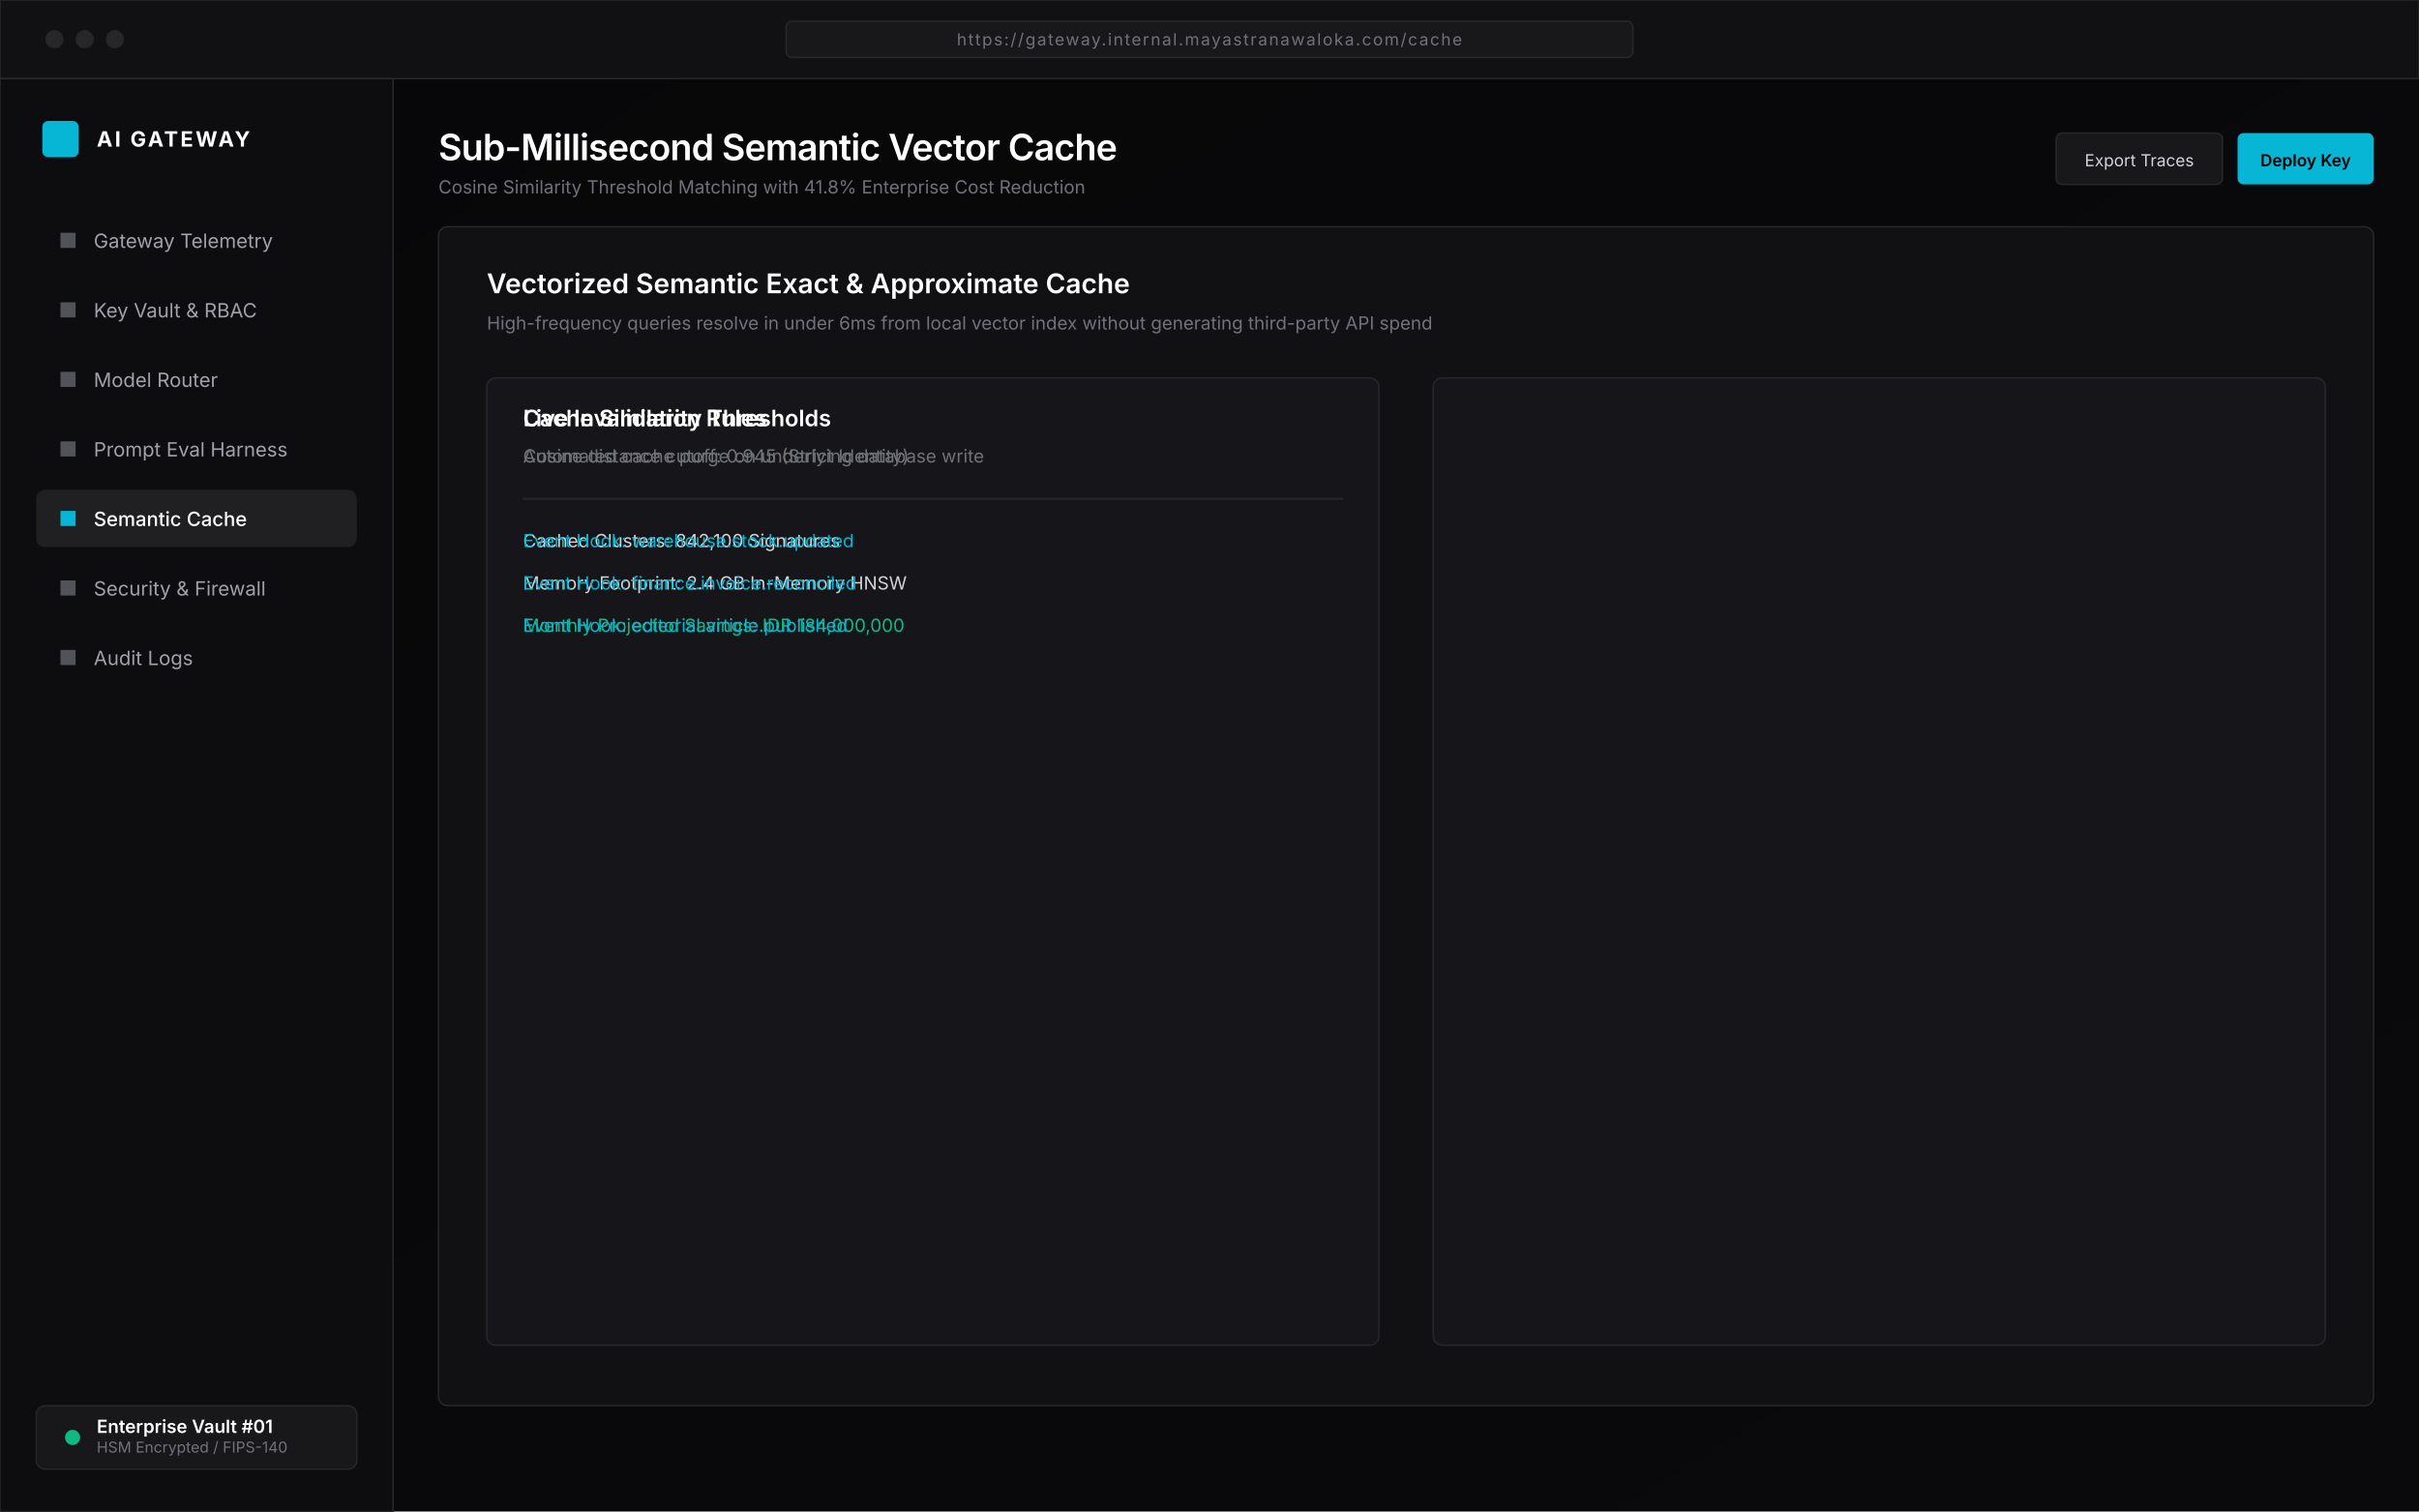
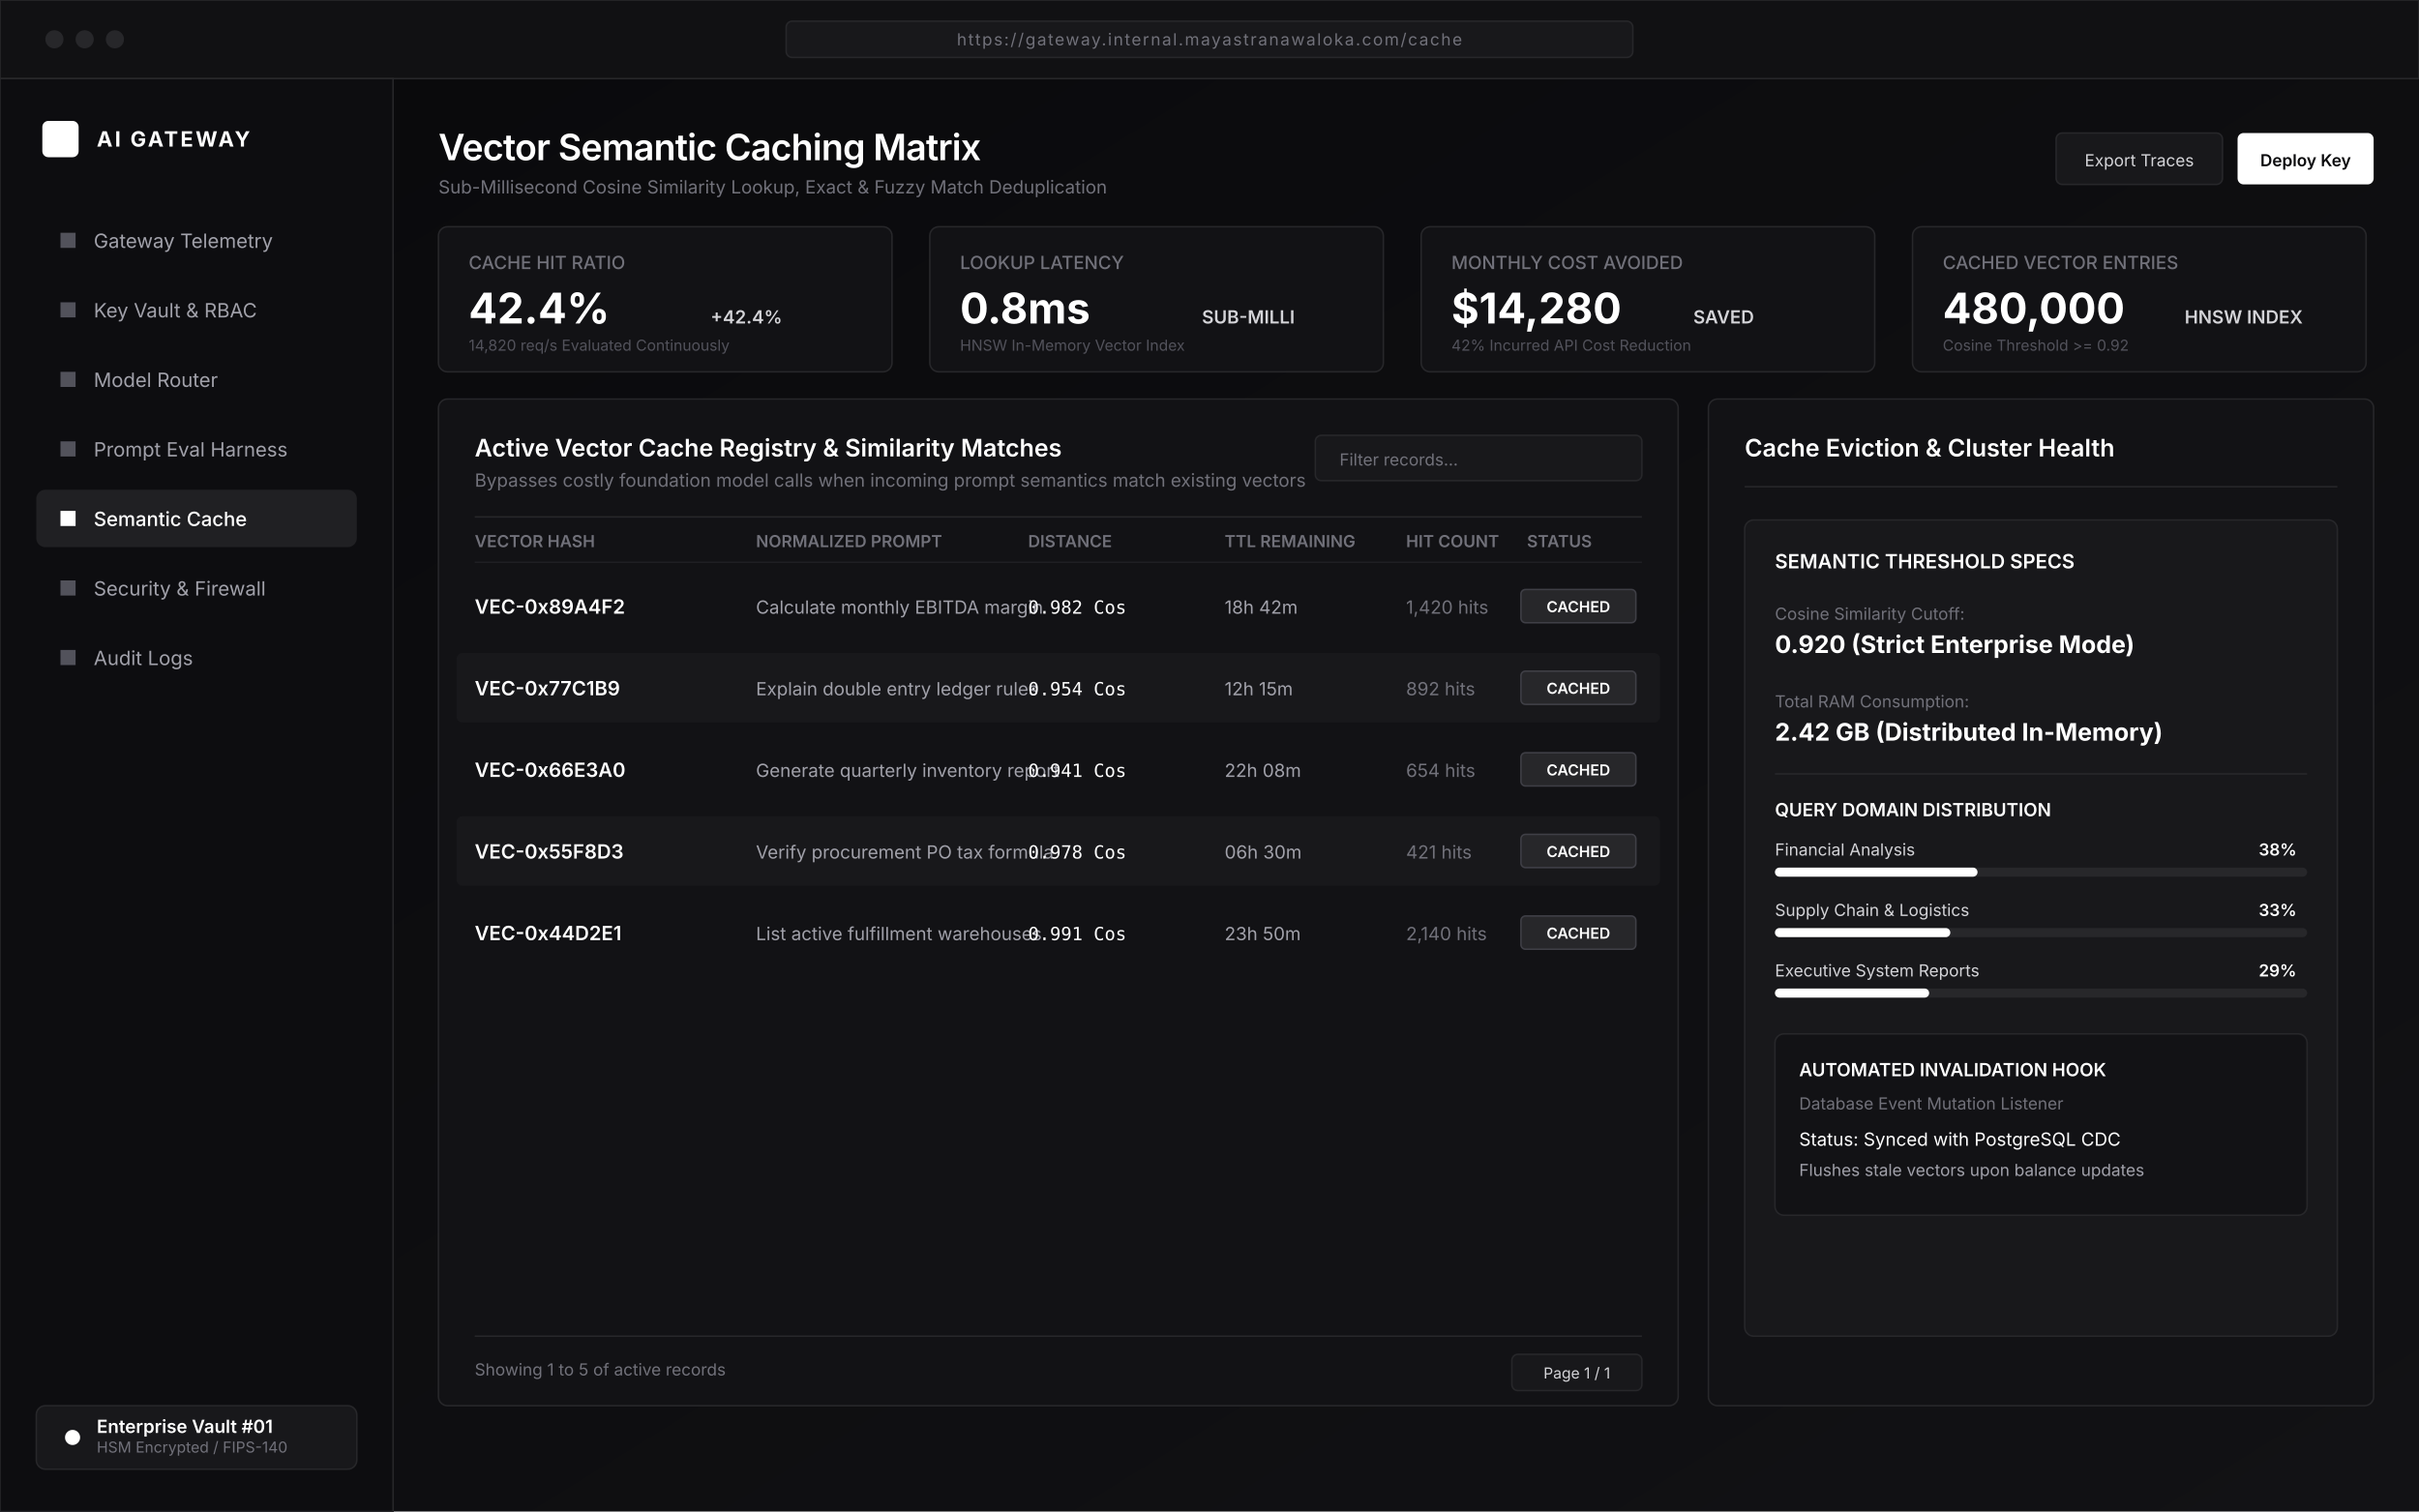
<svg xmlns="http://www.w3.org/2000/svg" viewBox="0 0 1600 1000" width="1600" height="1000">
  <defs>
    <linearGradient id="bgGlow" x1="0" y1="0" x2="1" y2="1">
-       <stop offset="0%" stop-color="#070708" />
-       <stop offset="100%" stop-color="#0a0a0d" />
+       <stop offset="0%" stop-color="#09090b" />
+       <stop offset="100%" stop-color="#121215" />
    </linearGradient>
-     <linearGradient id="cyanGrad" x1="0" y1="0" x2="0" y2="1">
-       <stop offset="0%" stop-color="#06b6d4" stop-opacity="0.3" />
-       <stop offset="100%" stop-color="#06b6d4" stop-opacity="0.0" />
+     <linearGradient id="monoGrad" x1="0" y1="0" x2="0" y2="1">
+       <stop offset="0%" stop-color="#ffffff" stop-opacity="0.18" />
+       <stop offset="100%" stop-color="#ffffff" stop-opacity="0.0" />
    </linearGradient>
  </defs>
  <rect width="1600" height="1000" fill="url(#bgGlow)" />
  <rect width="1600" height="52" fill="#111113" stroke="#27272a" stroke-width="1" />
  <circle cx="36" cy="26" r="6" fill="#27272a" />
  <circle cx="56" cy="26" r="6" fill="#27272a" />
  <circle cx="76" cy="26" r="6" fill="#27272a" />
  <rect x="520" y="14" width="560" height="24" rx="4" fill="#18181b" stroke="#27272a" stroke-width="1" />
  <text x="800" y="30" fill="#71717a" font-family="-apple-system, BlinkMacSystemFont, sans-serif" font-size="11" text-anchor="middle" letter-spacing="1">https://gateway.internal.mayastranawaloka.com/cache</text>
  <rect x="0" y="52" width="260" height="948" fill="#0d0d10" stroke="#27272a" stroke-width="1" />
-   <rect x="28" y="80" width="24" height="24" rx="4" fill="#06b6d4" />
+   <rect x="28" y="80" width="24" height="24" rx="4" fill="#ffffff" />
  <text x="64" y="97" fill="#ffffff" font-family="-apple-system, BlinkMacSystemFont, sans-serif" font-size="14" font-weight="700" letter-spacing="1.5">AI GATEWAY</text>
  <g transform="translate(24, 140)">
    <rect x="16" y="14" width="10" height="10" fill="#52525b" />
    <text x="38" y="24" fill="#a1a1aa" font-family="-apple-system, BlinkMacSystemFont, sans-serif" font-size="13">Gateway Telemetry</text>
    <rect x="16" y="60" width="10" height="10" fill="#52525b" />
    <text x="38" y="70" fill="#a1a1aa" font-family="-apple-system, BlinkMacSystemFont, sans-serif" font-size="13">Key Vault &amp; RBAC</text>
    <rect x="16" y="106" width="10" height="10" fill="#52525b" />
    <text x="38" y="116" fill="#a1a1aa" font-family="-apple-system, BlinkMacSystemFont, sans-serif" font-size="13">Model Router</text>
    <rect x="16" y="152" width="10" height="10" fill="#52525b" />
    <text x="38" y="162" fill="#a1a1aa" font-family="-apple-system, BlinkMacSystemFont, sans-serif" font-size="13">Prompt Eval Harness</text>
    <rect x="0" y="184" width="212" height="38" rx="6" fill="#ffffff" fill-opacity="0.08" />
-     <rect x="16" y="198" width="10" height="10" fill="#06b6d4" />
+     <rect x="16" y="198" width="10" height="10" fill="#ffffff" />
    <text x="38" y="208" fill="#ffffff" font-family="-apple-system, BlinkMacSystemFont, sans-serif" font-size="13" font-weight="500">Semantic Cache</text>
    <rect x="16" y="244" width="10" height="10" fill="#52525b" />
    <text x="38" y="254" fill="#a1a1aa" font-family="-apple-system, BlinkMacSystemFont, sans-serif" font-size="13">Security &amp; Firewall</text>
    <rect x="16" y="290" width="10" height="10" fill="#52525b" />
    <text x="38" y="300" fill="#a1a1aa" font-family="-apple-system, BlinkMacSystemFont, sans-serif" font-size="13">Audit Logs</text>
  </g>
  <rect x="24" y="930" width="212" height="42" rx="6" fill="#18181b" stroke="#27272a" stroke-width="1" />
-   <circle cx="48" cy="951" r="5" fill="#10b981" />
+   <circle cx="48" cy="951" r="5" fill="#ffffff" />
  <text x="64" y="948" fill="#ffffff" font-family="-apple-system, BlinkMacSystemFont, sans-serif" font-size="12" font-weight="600">Enterprise Vault #01</text>
  <text x="64" y="961" fill="#71717a" font-family="-apple-system, BlinkMacSystemFont, sans-serif" font-size="10">HSM Encrypted / FIPS-140</text>
  <g transform="translate(290, 80)">
-     <text x="0" y="26" fill="#ffffff" font-family="-apple-system, BlinkMacSystemFont, sans-serif" font-size="24" font-weight="600" letter-spacing="-0.5">Sub-Millisecond Semantic Vector Cache</text>
-     <text x="0" y="48" fill="#71717a" font-family="-apple-system, BlinkMacSystemFont, sans-serif" font-size="12">Cosine Similarity Threshold Matching with 41.8% Enterprise Cost Reduction</text>
+     <text x="0" y="26" fill="#ffffff" font-family="-apple-system, BlinkMacSystemFont, sans-serif" font-size="24" font-weight="600" letter-spacing="-0.5">Vector Semantic Caching Matrix</text>
+     <text x="0" y="48" fill="#71717a" font-family="-apple-system, BlinkMacSystemFont, sans-serif" font-size="12">Sub-Millisecond Cosine Similarity Lookup, Exact &amp; Fuzzy Match Deduplication</text>
    <rect x="1070" y="8" width="110" height="34" rx="4" fill="#18181b" stroke="#27272a" stroke-width="1" />
    <text x="1125" y="30" fill="#d4d4d8" font-family="-apple-system, BlinkMacSystemFont, sans-serif" font-size="11" text-anchor="middle">Export Traces</text>
-     <rect x="1190" y="8" width="90" height="34" rx="4" fill="#06b6d4" />
-     <text x="1235" y="30" fill="#000000" font-family="-apple-system, BlinkMacSystemFont, sans-serif" font-size="11" font-weight="600" text-anchor="middle">Deploy Key</text>
+     <rect x="1190" y="8" width="90" height="34" rx="4" fill="#ffffff" />
+     <text x="1235" y="30" fill="#09090b" font-family="-apple-system, BlinkMacSystemFont, sans-serif" font-size="11" font-weight="600" text-anchor="middle">Deploy Key</text>
  </g>
  <g transform="translate(290, 150)">
-     <rect width="1280" height="780" rx="6" fill="#111114" stroke="#27272a" stroke-width="1" />
-     <text x="32" y="44" fill="#ffffff" font-family="-apple-system, BlinkMacSystemFont, sans-serif" font-size="18" font-weight="600">Vectorized Semantic Exact &amp; Approximate Cache</text>
-     <text x="32" y="68" fill="#71717a" font-family="-apple-system, BlinkMacSystemFont, sans-serif" font-size="12">High-frequency queries resolve in under 6ms from local vector index without generating third-party API spend</text>
-     <g transform="translate(32, 100)">
-       <rect width="590" height="640" rx="6" fill="#16161a" stroke="#27272a" />
-       <text x="24" y="32" fill="#ffffff" font-family="-apple-system, BlinkMacSystemFont, sans-serif" font-size="15" font-weight="600">Cache Similarity Thresholds</text>
-       <text x="24" y="56" fill="#71717a" font-family="-apple-system, BlinkMacSystemFont, sans-serif" font-size="12">Cosine distance cutoff: 0.945 (Strict Identity)</text>
-       <line x1="24" y1="80" x2="566" y2="80" stroke="#27272a" />
-       <text x="24" y="112" fill="#d4d4d8" font-family="-apple-system, BlinkMacSystemFont, sans-serif" font-size="12">Cached Clusters: 842,100 Signatures</text>
-       <text x="24" y="140" fill="#d4d4d8" font-family="-apple-system, BlinkMacSystemFont, sans-serif" font-size="12">Memory Footprint: 2.4 GB In-Memory HNSW</text>
-       <text x="24" y="168" fill="#10b981" font-family="-apple-system, BlinkMacSystemFont, sans-serif" font-size="12">Monthly Projected Savings: IDR 184,000,000</text>
-       <rect x="626" width="590" height="640" rx="6" fill="#16161a" stroke="#27272a" />
-       <text x="24" y="32" fill="#ffffff" font-family="-apple-system, BlinkMacSystemFont, sans-serif" font-size="15" font-weight="600">Live Invalidation Rules</text>
-       <text x="24" y="56" fill="#71717a" font-family="-apple-system, BlinkMacSystemFont, sans-serif" font-size="12">Automated cache purge on underlying database write</text>
-       <line x1="24" y1="80" x2="566" y2="80" stroke="#27272a" />
-       <text x="24" y="112" fill="#06b6d4" font-family="-apple-system, BlinkMacSystemFont, sans-serif" font-size="12">Event Hook: warehouse.stock.updated</text>
-       <text x="24" y="140" fill="#06b6d4" font-family="-apple-system, BlinkMacSystemFont, sans-serif" font-size="12">Event Hook: finance.invoice.reconciled</text>
-       <text x="24" y="168" fill="#06b6d4" font-family="-apple-system, BlinkMacSystemFont, sans-serif" font-size="12">Event Hook: editorial.article.published</text>
+     <g transform="translate(0, 0)">
+       <rect x="0" y="0" width="300" height="96" rx="6" fill="#121215" stroke="#27272a" stroke-width="1" />
+       <text x="20" y="28" fill="#71717a" font-family="-apple-system, BlinkMacSystemFont, sans-serif" font-size="12" font-weight="500">CACHE HIT RATIO</text>
+       <text x="20" y="64" fill="#ffffff" font-family="-apple-system, BlinkMacSystemFont, sans-serif" font-size="28" font-weight="700">42.4%</text>
+       <text x="180" y="64" fill="#d4d4d8" font-family="-apple-system, BlinkMacSystemFont, sans-serif" font-size="12" font-weight="600">+42.4%</text>
+       <text x="20" y="82" fill="#52525b" font-family="-apple-system, BlinkMacSystemFont, sans-serif" font-size="10">14,820 req/s Evaluated Continuously</text>
+       <rect x="325" y="0" width="300" height="96" rx="6" fill="#121215" stroke="#27272a" stroke-width="1" />
+       <text x="345" y="28" fill="#71717a" font-family="-apple-system, BlinkMacSystemFont, sans-serif" font-size="12" font-weight="500">LOOKUP LATENCY</text>
+       <text x="345" y="64" fill="#ffffff" font-family="-apple-system, BlinkMacSystemFont, sans-serif" font-size="28" font-weight="700">0.8ms</text>
+       <text x="505" y="64" fill="#d4d4d8" font-family="-apple-system, BlinkMacSystemFont, sans-serif" font-size="12" font-weight="600">SUB-MILLI</text>
+       <text x="345" y="82" fill="#52525b" font-family="-apple-system, BlinkMacSystemFont, sans-serif" font-size="10">HNSW In-Memory Vector Index</text>
+       <rect x="650" y="0" width="300" height="96" rx="6" fill="#121215" stroke="#27272a" stroke-width="1" />
+       <text x="670" y="28" fill="#71717a" font-family="-apple-system, BlinkMacSystemFont, sans-serif" font-size="12" font-weight="500">MONTHLY COST AVOIDED</text>
+       <text x="670" y="64" fill="#ffffff" font-family="-apple-system, BlinkMacSystemFont, sans-serif" font-size="28" font-weight="700">$14,280</text>
+       <text x="830" y="64" fill="#d4d4d8" font-family="-apple-system, BlinkMacSystemFont, sans-serif" font-size="12" font-weight="600">SAVED</text>
+       <text x="670" y="82" fill="#52525b" font-family="-apple-system, BlinkMacSystemFont, sans-serif" font-size="10">42% Incurred API Cost Reduction</text>
+       <rect x="975" y="0" width="300" height="96" rx="6" fill="#121215" stroke="#27272a" stroke-width="1" />
+       <text x="995" y="28" fill="#71717a" font-family="-apple-system, BlinkMacSystemFont, sans-serif" font-size="12" font-weight="500">CACHED VECTOR ENTRIES</text>
+       <text x="995" y="64" fill="#ffffff" font-family="-apple-system, BlinkMacSystemFont, sans-serif" font-size="28" font-weight="700">480,000</text>
+       <text x="1155" y="64" fill="#d4d4d8" font-family="-apple-system, BlinkMacSystemFont, sans-serif" font-size="12" font-weight="600">HNSW INDEX</text>
+       <text x="995" y="82" fill="#52525b" font-family="-apple-system, BlinkMacSystemFont, sans-serif" font-size="10">Cosine Threshold &gt;= 0.92</text>
+     </g>
+     <g transform="translate(0, 114)">
+       <rect width="820" height="666" rx="6" fill="#121215" stroke="#27272a" stroke-width="1" />
+       <text x="24" y="38" fill="#ffffff" font-family="-apple-system, BlinkMacSystemFont, sans-serif" font-size="16" font-weight="600">Active Vector Cache Registry &amp; Similarity Matches</text>
+       <text x="24" y="58" fill="#71717a" font-family="-apple-system, BlinkMacSystemFont, sans-serif" font-size="12">Bypasses costly foundation model calls when incoming prompt semantics match existing vectors</text>
+       <rect x="580" y="24" width="216" height="30" rx="4" fill="#18181b" stroke="#27272a" stroke-width="1" />
+       <text x="596" y="44" fill="#71717a" font-family="-apple-system, BlinkMacSystemFont, sans-serif" font-size="11">Filter records...</text>
+       <line x1="24" y1="78" x2="796" y2="78" stroke="#27272a" stroke-width="1" />
+       <text x="24" y="98" fill="#71717a" font-family="-apple-system, BlinkMacSystemFont, sans-serif" font-size="11" font-weight="600">VECTOR HASH</text>
+       <text x="210" y="98" fill="#71717a" font-family="-apple-system, BlinkMacSystemFont, sans-serif" font-size="11" font-weight="600">NORMALIZED PROMPT</text>
+       <text x="390" y="98" fill="#71717a" font-family="-apple-system, BlinkMacSystemFont, sans-serif" font-size="11" font-weight="600">DISTANCE</text>
+       <text x="520" y="98" fill="#71717a" font-family="-apple-system, BlinkMacSystemFont, sans-serif" font-size="11" font-weight="600">TTL REMAINING</text>
+       <text x="640" y="98" fill="#71717a" font-family="-apple-system, BlinkMacSystemFont, sans-serif" font-size="11" font-weight="600">HIT COUNT</text>
+       <text x="720" y="98" fill="#71717a" font-family="-apple-system, BlinkMacSystemFont, sans-serif" font-size="11" font-weight="600">STATUS</text>
+       <line x1="24" y1="108" x2="796" y2="108" stroke="#1f1f23" stroke-width="1" />
+       <rect x="12" y="114" width="796" height="46" rx="4" fill="#121215" />
+       <text x="24" y="142" fill="#ffffff" font-family="-apple-system, BlinkMacSystemFont, sans-serif" font-size="13" font-weight="600">VEC-0x89A4F2</text>
+       <text x="210" y="142" fill="#a1a1aa" font-family="-apple-system, BlinkMacSystemFont, sans-serif" font-size="12">Calculate monthly EBITDA margin</text>
+       <text x="390" y="142" fill="#ffffff" font-family="monospace" font-size="12">0.982 Cos</text>
+       <text x="520" y="142" fill="#a1a1aa" font-family="-apple-system, BlinkMacSystemFont, sans-serif" font-size="12">18h 42m</text>
+       <text x="640" y="142" fill="#71717a" font-family="-apple-system, BlinkMacSystemFont, sans-serif" font-size="12">1,420 hits</text>
+       <rect x="716" y="126" width="76" height="22" rx="3" fill="#27272a" stroke="#3f3f46" stroke-width="1" />
+       <text x="754" y="141" fill="#ffffff" font-family="-apple-system, BlinkMacSystemFont, sans-serif" font-size="10" font-weight="600" text-anchor="middle">CACHED</text>
+       <rect x="12" y="168" width="796" height="46" rx="4" fill="#18181b" />
+       <text x="24" y="196" fill="#ffffff" font-family="-apple-system, BlinkMacSystemFont, sans-serif" font-size="13" font-weight="600">VEC-0x77C1B9</text>
+       <text x="210" y="196" fill="#a1a1aa" font-family="-apple-system, BlinkMacSystemFont, sans-serif" font-size="12">Explain double entry ledger rules</text>
+       <text x="390" y="196" fill="#ffffff" font-family="monospace" font-size="12">0.954 Cos</text>
+       <text x="520" y="196" fill="#a1a1aa" font-family="-apple-system, BlinkMacSystemFont, sans-serif" font-size="12">12h 15m</text>
+       <text x="640" y="196" fill="#71717a" font-family="-apple-system, BlinkMacSystemFont, sans-serif" font-size="12">892 hits</text>
+       <rect x="716" y="180" width="76" height="22" rx="3" fill="#27272a" stroke="#3f3f46" stroke-width="1" />
+       <text x="754" y="195" fill="#ffffff" font-family="-apple-system, BlinkMacSystemFont, sans-serif" font-size="10" font-weight="600" text-anchor="middle">CACHED</text>
+       <rect x="12" y="222" width="796" height="46" rx="4" fill="#121215" />
+       <text x="24" y="250" fill="#ffffff" font-family="-apple-system, BlinkMacSystemFont, sans-serif" font-size="13" font-weight="600">VEC-0x66E3A0</text>
+       <text x="210" y="250" fill="#a1a1aa" font-family="-apple-system, BlinkMacSystemFont, sans-serif" font-size="12">Generate quarterly inventory report</text>
+       <text x="390" y="250" fill="#ffffff" font-family="monospace" font-size="12">0.941 Cos</text>
+       <text x="520" y="250" fill="#a1a1aa" font-family="-apple-system, BlinkMacSystemFont, sans-serif" font-size="12">22h 08m</text>
+       <text x="640" y="250" fill="#71717a" font-family="-apple-system, BlinkMacSystemFont, sans-serif" font-size="12">654 hits</text>
+       <rect x="716" y="234" width="76" height="22" rx="3" fill="#27272a" stroke="#3f3f46" stroke-width="1" />
+       <text x="754" y="249" fill="#ffffff" font-family="-apple-system, BlinkMacSystemFont, sans-serif" font-size="10" font-weight="600" text-anchor="middle">CACHED</text>
+       <rect x="12" y="276" width="796" height="46" rx="4" fill="#18181b" />
+       <text x="24" y="304" fill="#ffffff" font-family="-apple-system, BlinkMacSystemFont, sans-serif" font-size="13" font-weight="600">VEC-0x55F8D3</text>
+       <text x="210" y="304" fill="#a1a1aa" font-family="-apple-system, BlinkMacSystemFont, sans-serif" font-size="12">Verify procurement PO tax formula</text>
+       <text x="390" y="304" fill="#ffffff" font-family="monospace" font-size="12">0.978 Cos</text>
+       <text x="520" y="304" fill="#a1a1aa" font-family="-apple-system, BlinkMacSystemFont, sans-serif" font-size="12">06h 30m</text>
+       <text x="640" y="304" fill="#71717a" font-family="-apple-system, BlinkMacSystemFont, sans-serif" font-size="12">421 hits</text>
+       <rect x="716" y="288" width="76" height="22" rx="3" fill="#27272a" stroke="#3f3f46" stroke-width="1" />
+       <text x="754" y="303" fill="#ffffff" font-family="-apple-system, BlinkMacSystemFont, sans-serif" font-size="10" font-weight="600" text-anchor="middle">CACHED</text>
+       <rect x="12" y="330" width="796" height="46" rx="4" fill="#121215" />
+       <text x="24" y="358" fill="#ffffff" font-family="-apple-system, BlinkMacSystemFont, sans-serif" font-size="13" font-weight="600">VEC-0x44D2E1</text>
+       <text x="210" y="358" fill="#a1a1aa" font-family="-apple-system, BlinkMacSystemFont, sans-serif" font-size="12">List active fulfillment warehouses</text>
+       <text x="390" y="358" fill="#ffffff" font-family="monospace" font-size="12">0.991 Cos</text>
+       <text x="520" y="358" fill="#a1a1aa" font-family="-apple-system, BlinkMacSystemFont, sans-serif" font-size="12">23h 50m</text>
+       <text x="640" y="358" fill="#71717a" font-family="-apple-system, BlinkMacSystemFont, sans-serif" font-size="12">2,140 hits</text>
+       <rect x="716" y="342" width="76" height="22" rx="3" fill="#27272a" stroke="#3f3f46" stroke-width="1" />
+       <text x="754" y="357" fill="#ffffff" font-family="-apple-system, BlinkMacSystemFont, sans-serif" font-size="10" font-weight="600" text-anchor="middle">CACHED</text>
+       <line x1="24" y1="620" x2="796" y2="620" stroke="#27272a" stroke-width="1" />
+       <text x="24" y="646" fill="#71717a" font-family="-apple-system, BlinkMacSystemFont, sans-serif" font-size="11">Showing 1 to 5 of active records</text>
+       <rect x="710" y="632" width="86" height="24" rx="4" fill="#18181b" stroke="#27272a" stroke-width="1" />
+       <text x="753" y="648" fill="#d4d4d8" font-family="-apple-system, BlinkMacSystemFont, sans-serif" font-size="10" text-anchor="middle">Page 1 / 1</text>
+       <g transform="translate(840, 0)">
+         <rect width="440" height="666" rx="6" fill="#121215" stroke="#27272a" stroke-width="1" />
+         <text x="24" y="38" fill="#ffffff" font-family="-apple-system, BlinkMacSystemFont, sans-serif" font-size="16" font-weight="600">Cache Eviction &amp; Cluster Health</text>
+         <line x1="24" y1="58" x2="416" y2="58" stroke="#27272a" stroke-width="1" />
+         <g transform="translate(24, 80)">
+           <rect width="392" height="540" rx="6" fill="#18181b" stroke="#27272a" stroke-width="1" />
+           <text x="20" y="32" fill="#ffffff" font-family="-apple-system, BlinkMacSystemFont, sans-serif" font-size="13" font-weight="600">SEMANTIC THRESHOLD SPECS</text>
+           <text x="20" y="66" fill="#71717a" font-family="-apple-system, BlinkMacSystemFont, sans-serif" font-size="11">Cosine Similarity Cutoff:</text>
+           <text x="20" y="88" fill="#ffffff" font-family="-apple-system, BlinkMacSystemFont, sans-serif" font-size="16" font-weight="700">0.920 (Strict Enterprise Mode)</text>
+           <text x="20" y="124" fill="#71717a" font-family="-apple-system, BlinkMacSystemFont, sans-serif" font-size="11">Total RAM Consumption:</text>
+           <text x="20" y="146" fill="#ffffff" font-family="-apple-system, BlinkMacSystemFont, sans-serif" font-size="16" font-weight="700">2.42 GB (Distributed In-Memory)</text>
+           <line x1="20" y1="168" x2="372" y2="168" stroke="#27272a" stroke-width="1" />
+           <text x="20" y="196" fill="#ffffff" font-family="-apple-system, BlinkMacSystemFont, sans-serif" font-size="12" font-weight="600">QUERY DOMAIN DISTRIBUTION</text>
+           <text x="20" y="222" fill="#d4d4d8" font-family="-apple-system, BlinkMacSystemFont, sans-serif" font-size="11">Financial Analysis</text>
+           <text x="340" y="222" fill="#ffffff" font-family="-apple-system, BlinkMacSystemFont, sans-serif" font-size="11" font-weight="600">38%</text>
+           <rect x="20" y="230" width="352" height="6" rx="3" fill="#27272a" />
+           <rect x="20" y="230" width="134" height="6" rx="3" fill="#ffffff" />
+           <text x="20" y="262" fill="#d4d4d8" font-family="-apple-system, BlinkMacSystemFont, sans-serif" font-size="11">Supply Chain &amp; Logistics</text>
+           <text x="340" y="262" fill="#ffffff" font-family="-apple-system, BlinkMacSystemFont, sans-serif" font-size="11" font-weight="600">33%</text>
+           <rect x="20" y="270" width="352" height="6" rx="3" fill="#27272a" />
+           <rect x="20" y="270" width="116" height="6" rx="3" fill="#ffffff" />
+           <text x="20" y="302" fill="#d4d4d8" font-family="-apple-system, BlinkMacSystemFont, sans-serif" font-size="11">Executive System Reports</text>
+           <text x="340" y="302" fill="#ffffff" font-family="-apple-system, BlinkMacSystemFont, sans-serif" font-size="11" font-weight="600">29%</text>
+           <rect x="20" y="310" width="352" height="6" rx="3" fill="#27272a" />
+           <rect x="20" y="310" width="102" height="6" rx="3" fill="#ffffff" />
+           <g transform="translate(20, 340)">
+             <rect width="352" height="120" rx="6" fill="#121215" stroke="#27272a" stroke-width="1" />
+             <text x="16" y="28" fill="#ffffff" font-family="-apple-system, BlinkMacSystemFont, sans-serif" font-size="12" font-weight="600">AUTOMATED INVALIDATION HOOK</text>
+             <text x="16" y="50" fill="#71717a" font-family="-apple-system, BlinkMacSystemFont, sans-serif" font-size="11">Database Event Mutation Listener</text>
+             <text x="16" y="74" fill="#ffffff" font-family="-apple-system, BlinkMacSystemFont, sans-serif" font-size="12">Status: Synced with PostgreSQL CDC</text>
+             <text x="16" y="94" fill="#a1a1aa" font-family="-apple-system, BlinkMacSystemFont, sans-serif" font-size="11">Flushes stale vectors upon balance updates</text>
+           </g>
+         </g>
+       </g>
    </g>
  </g>
</svg>
